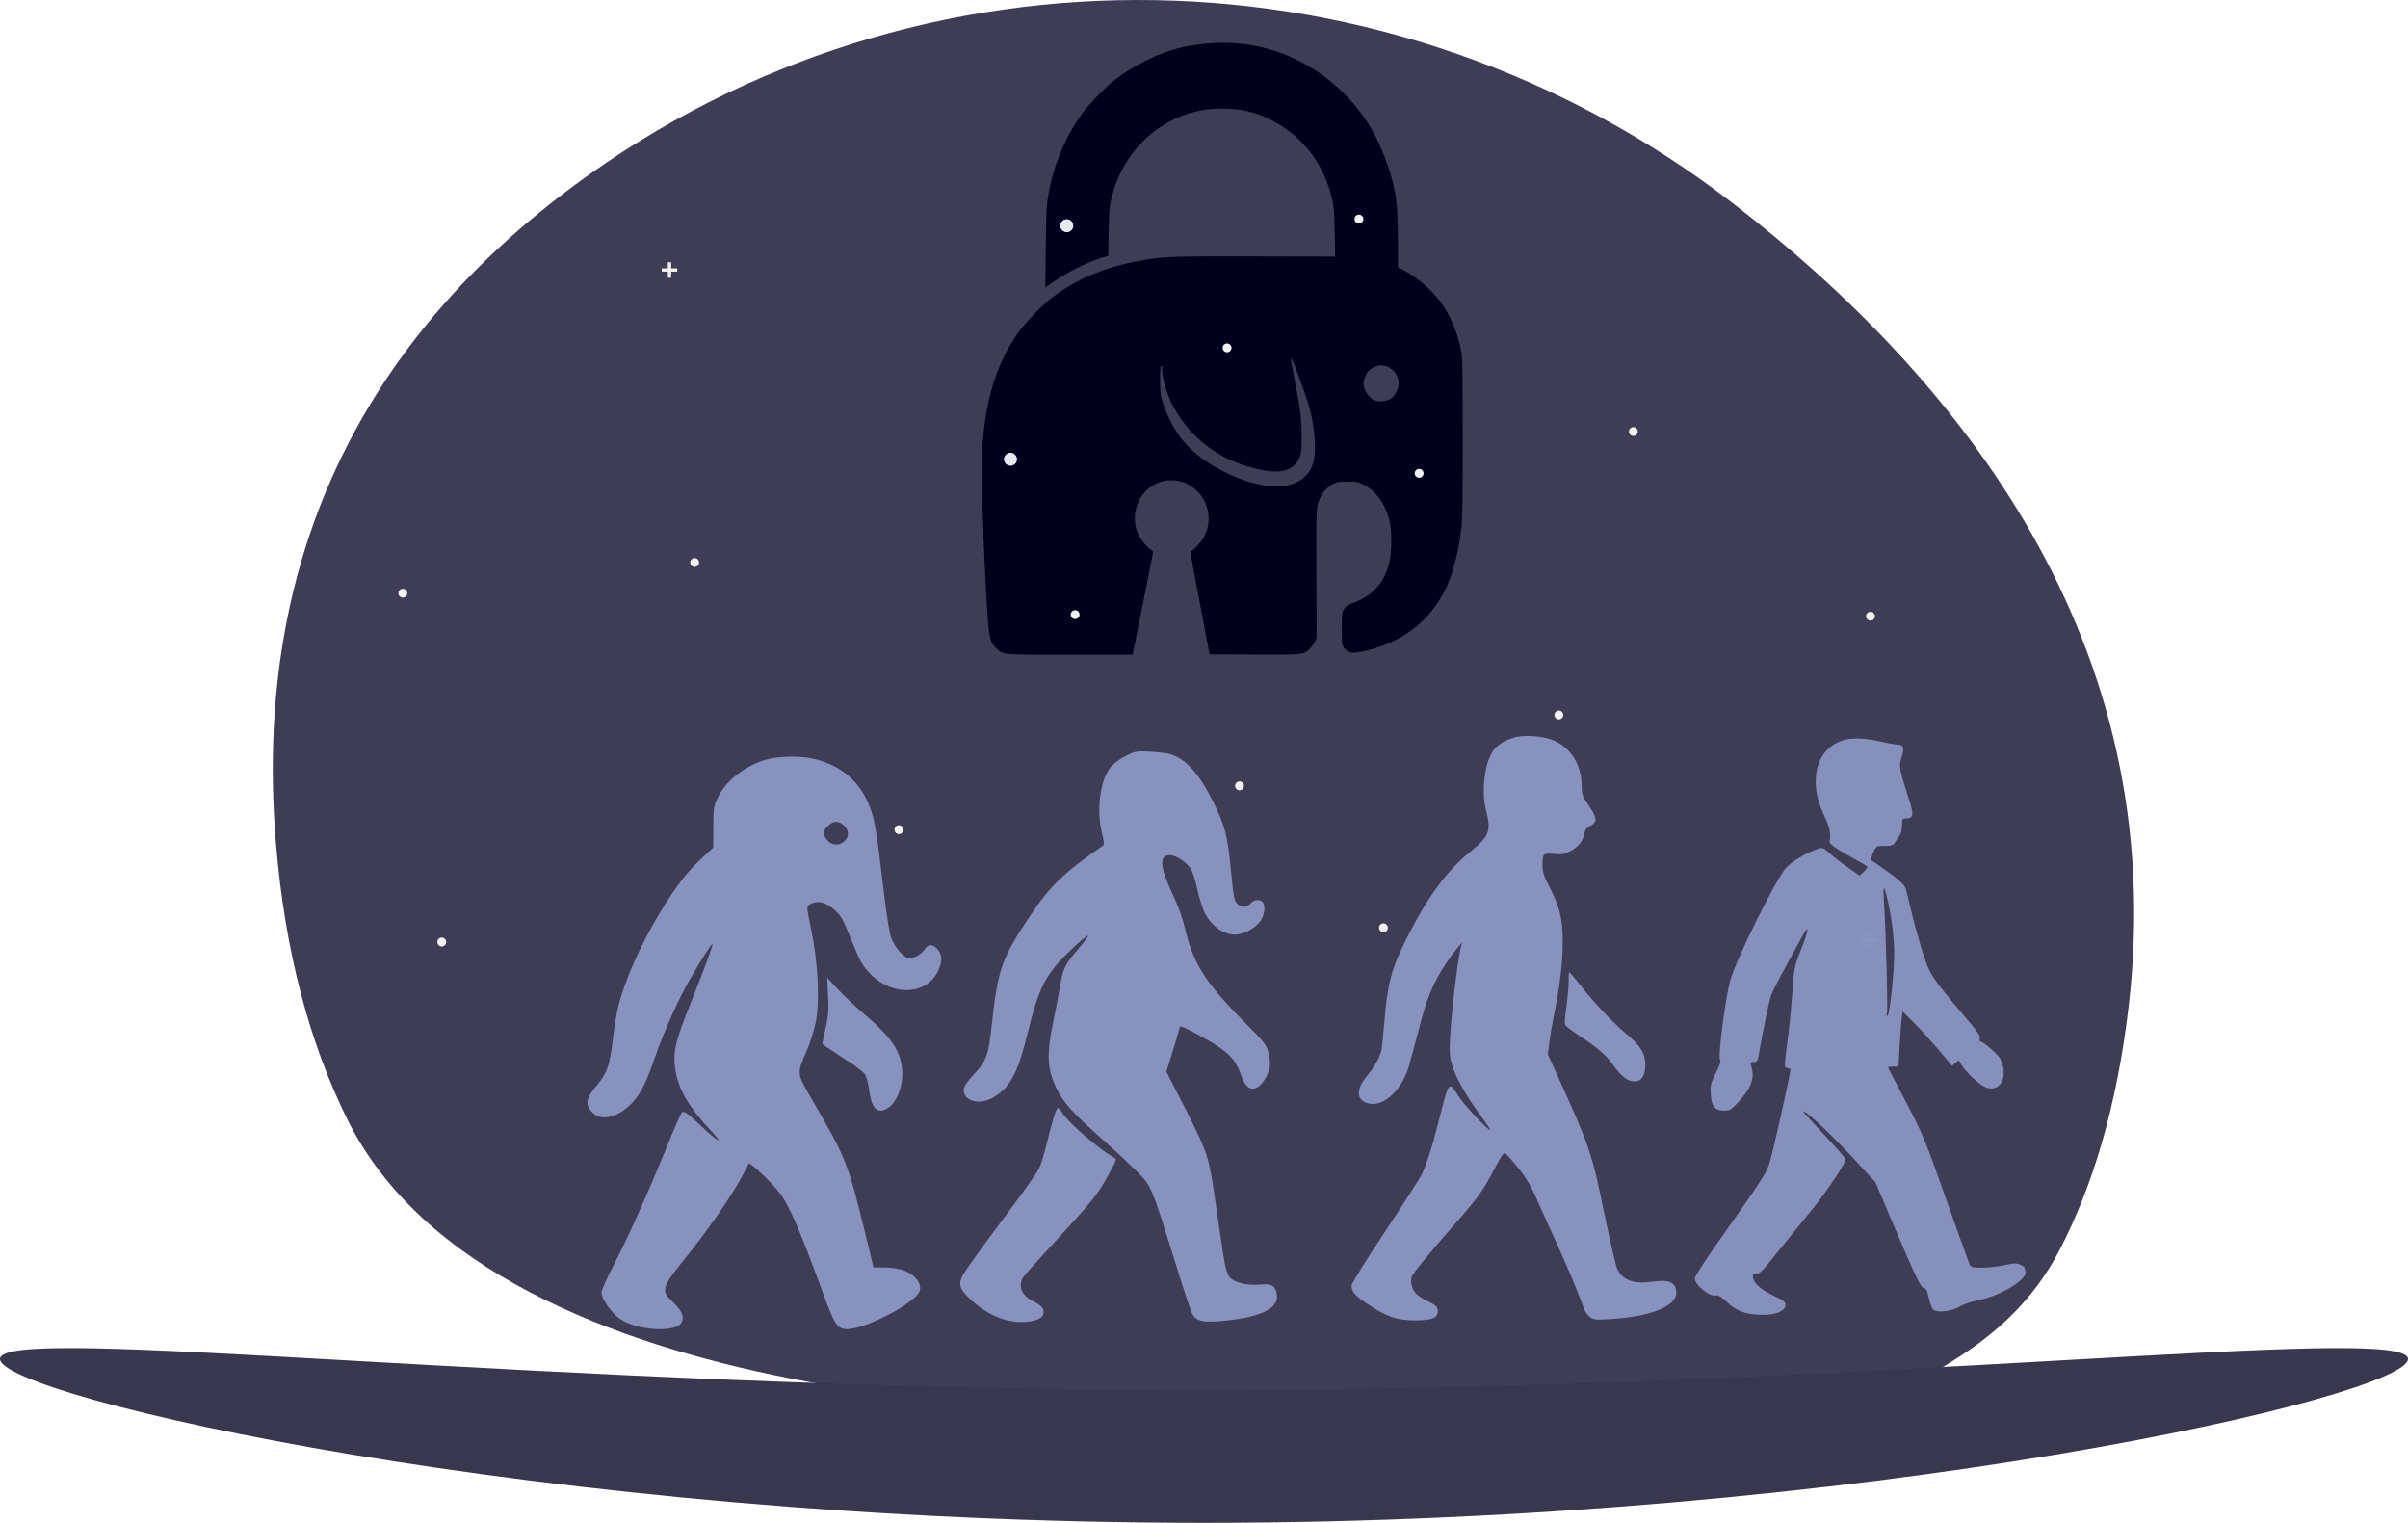
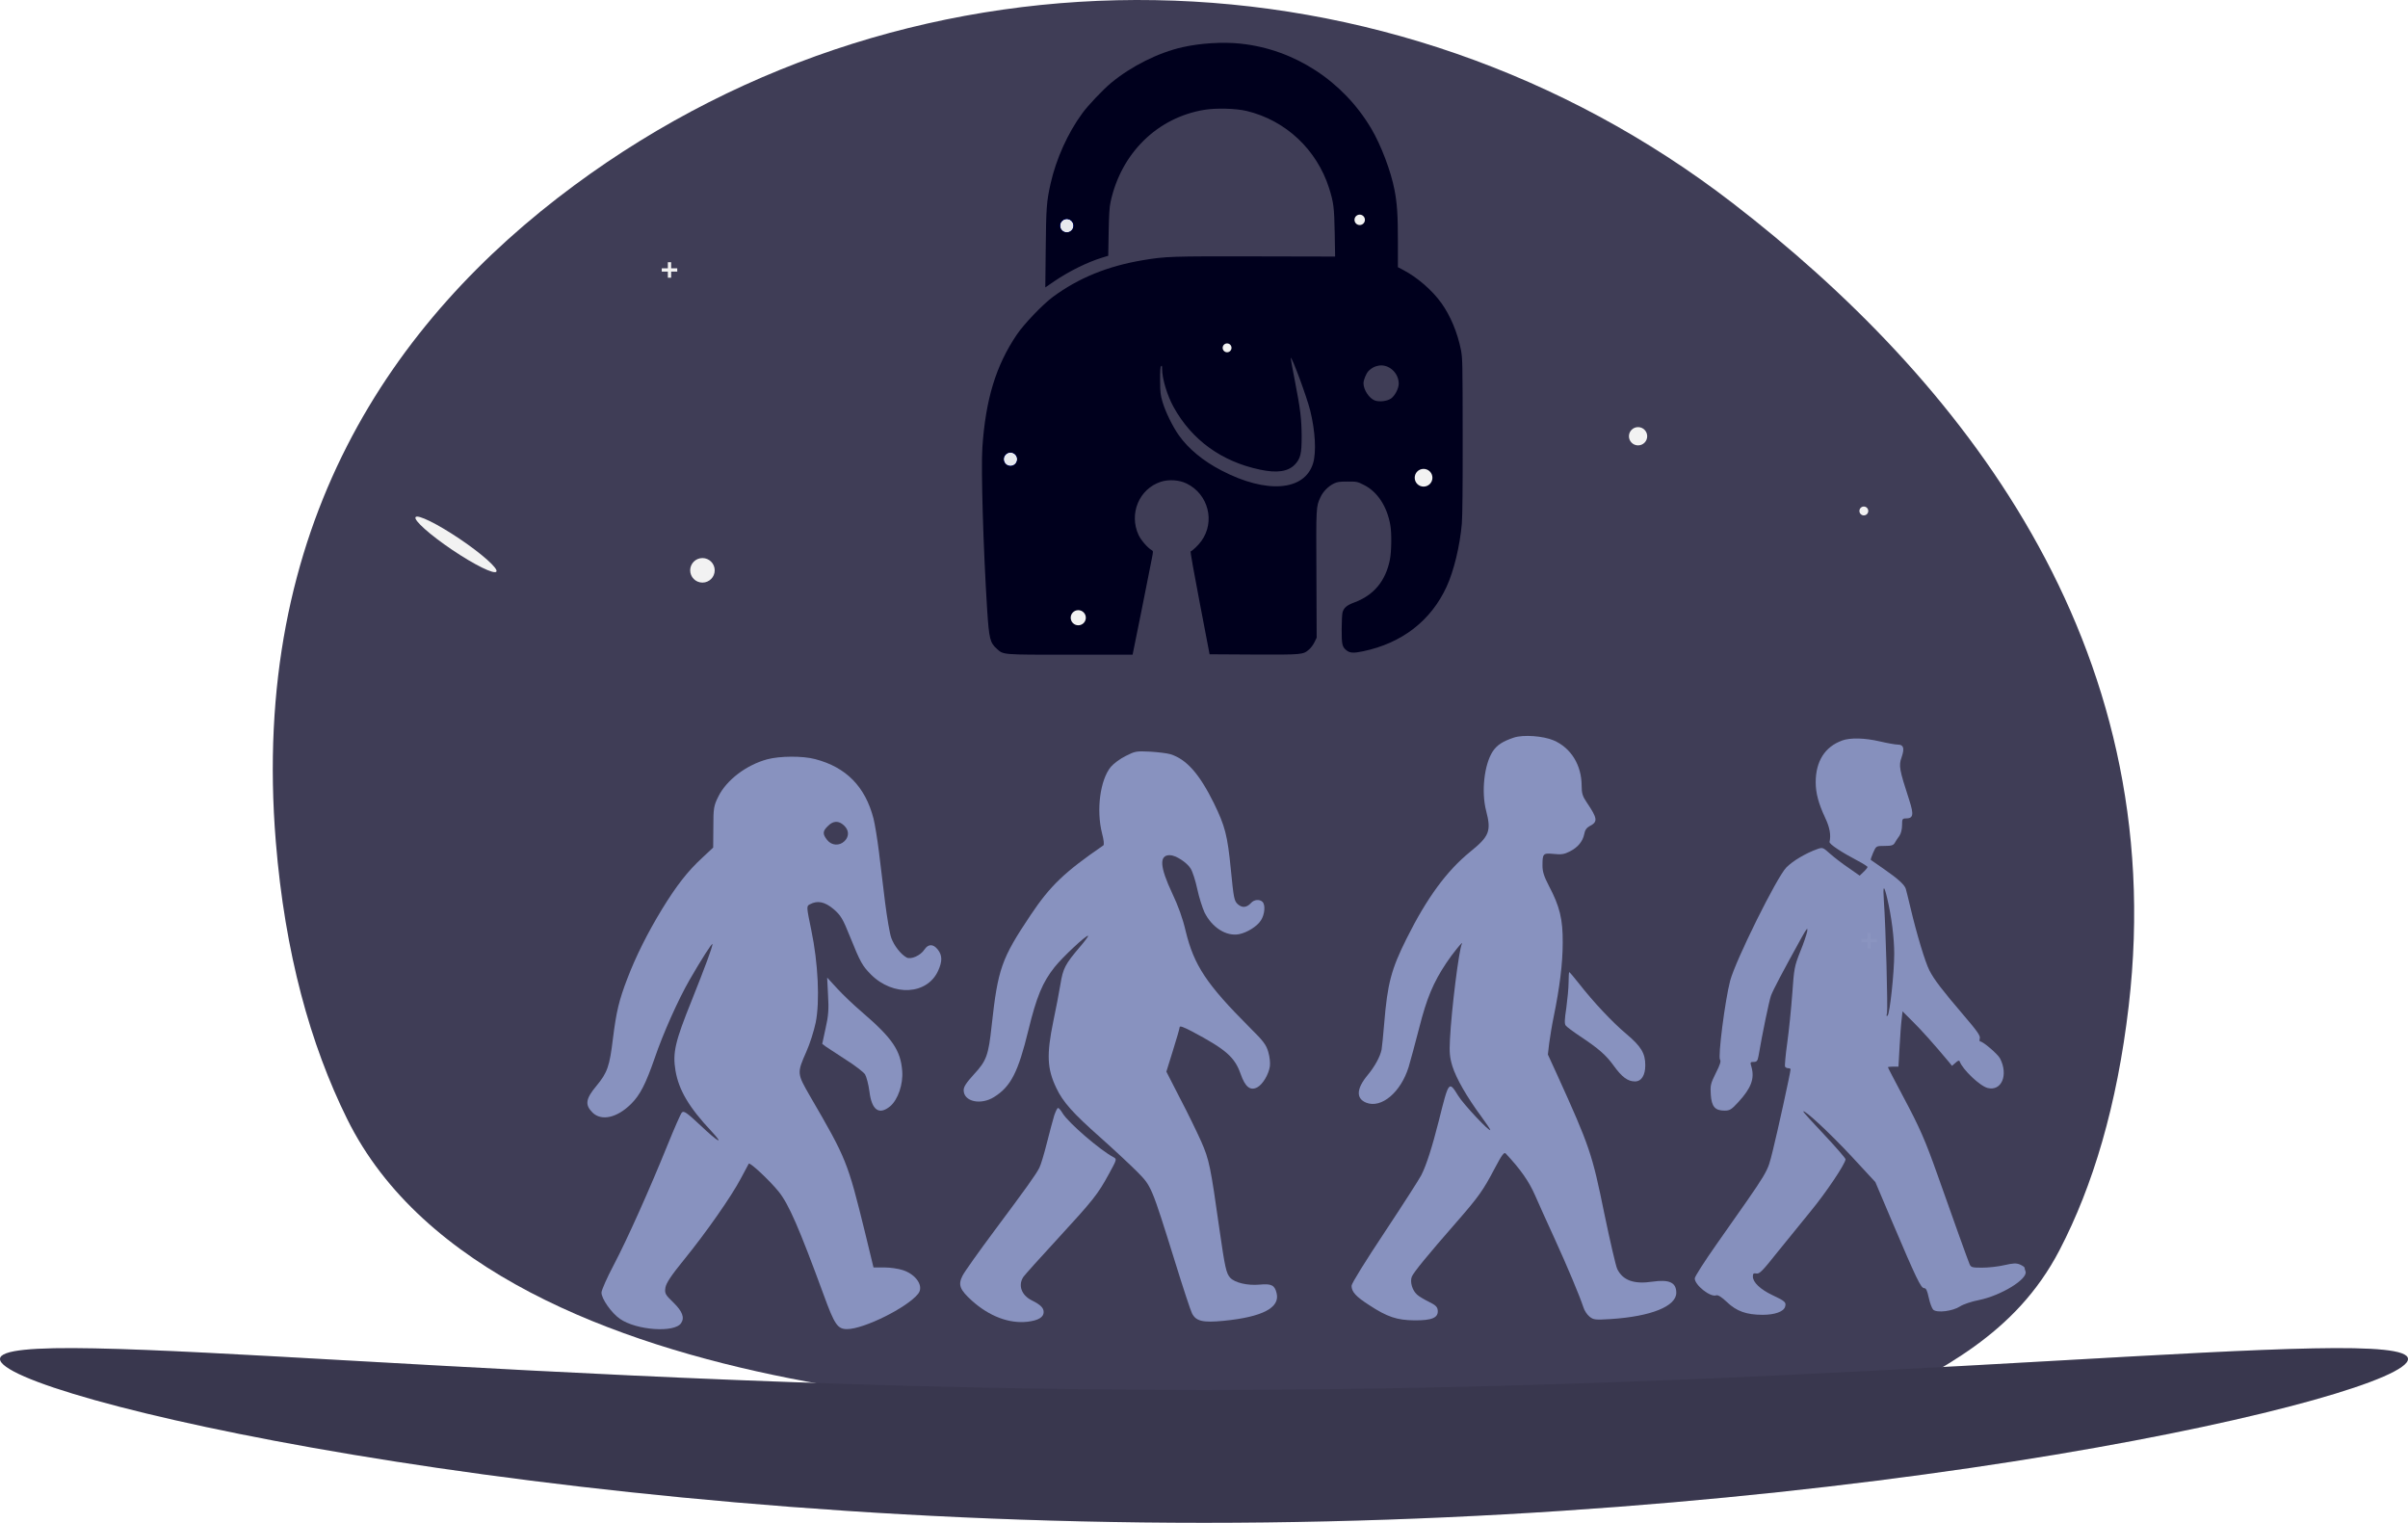
<svg xmlns="http://www.w3.org/2000/svg" width="287.867mm" height="182.023mm" viewBox="0 0 287.867 182.023" version="1.1" id="svg1" xml:space="preserve">
  <defs id="defs1" />
  <g id="layer1" transform="translate(36.44236,-51.94457)" style="display:inline">
    <path data-name="Path 83" d="m 218.037,172.182 c -1.394,11.946 -4.292,21.537 -8.268,29.186 -5.292,10.192 -14.343,14.298 -22.429,18.595 a 51.137,51.137 0 0 1 -7.265,3.159 c -14.713,5.106 -31.181,3.752 -44.117,1.056 a 173.906,173.906 0 0 0 -27.54,-3.482 q -3.961,-0.179 -7.93,-0.177 c -4.08,0.005 -77.541,1.4 -95.427,-34.811 C 0.644,176.776 -2.383,165.864 -3.47,152.564 -6.547,114.961 10.365,90.265 32.18,74.123 73.447,43.587 130.012,44.868 170.671,76.207 c 27.083,20.876 52.44,52.47 47.366,95.975 z" fill="#3f3d56" id="path1" style="stroke-width:0.265" />
-     <circle data-name="Ellipse 13" cx="187.166" cy="125.601" r="0.529" fill="#f2f2f2" id="circle8-7" style="display:inline;stroke-width:0.265" />
+     <circle data-name="Ellipse 13" cx="186.372" cy="113.021" r="0.529" fill="#f2f2f2" id="circle8-7" style="display:inline;stroke-width:0.265" />
    <circle data-name="Ellipse 11" cx="91.087" cy="78.922" r="0.794" fill="#f2f2f2" id="circle6" style="stroke-width:0.265" />
    <circle data-name="Ellipse 12" cx="84.354" cy="106.836" r="0.794" fill="#f2f2f2" id="circle7" style="stroke-width:0.265" />
    <path d="m 111.913,57.169 c 6.4,0.681 12.218,4.475 15.578,10.155 1.164,1.97 2.337,5.062 2.769,7.294 0.321,1.666 0.411,3.018 0.411,6.236 v 3.029 l 0.622,0.325 c 1.675,0.87 3.471,2.421 4.574,3.961 1.083,1.509 1.926,3.532 2.337,5.586 0.191,1.027 0.201,1.404 0.211,10.239 0.01,6.183 -0.03,9.621 -0.1,10.532 -0.231,2.672 -0.963,5.691 -1.826,7.556 -1.876,4.066 -5.327,6.739 -9.991,7.713 -1.144,0.241 -1.575,0.21 -1.986,-0.126 -0.502,-0.409 -0.562,-0.681 -0.562,-2.473 0,-0.912 0.05,-1.824 0.1,-2.033 0.15,-0.566 0.512,-0.87 1.384,-1.195 2.347,-0.859 3.772,-2.568 4.283,-5.135 0.191,-0.975 0.221,-3.154 0.05,-4.119 -0.391,-2.243 -1.545,-4.003 -3.17,-4.81 -0.772,-0.388 -0.813,-0.398 -1.946,-0.398 -0.973,0 -1.234,0.042 -1.625,0.231 -0.662,0.314 -1.304,0.964 -1.605,1.624 -0.542,1.163 -0.532,1.1 -0.492,9.264 l 0.03,7.546 -0.261,0.534 c -0.14,0.293 -0.421,0.681 -0.632,0.859 -0.742,0.639 -0.752,0.639 -6.6,0.618 l -5.306,-0.032 -1.174,-6.131 c -0.652,-3.375 -1.144,-6.141 -1.093,-6.162 0.251,-0.094 0.953,-0.776 1.294,-1.258 1.665,-2.316 0.823,-5.586 -1.765,-6.854 -0.893,-0.44 -2.147,-0.524 -3.1,-0.21 -2.598,0.849 -3.832,3.836 -2.648,6.372 0.281,0.597 1.073,1.52 1.555,1.792 0.201,0.115 0.201,0.136 0.02,1.048 -0.411,2.106 -2.187,11.004 -2.247,11.214 l -0.05,0.241 h -7.443 c -8.266,0 -7.975,0.021 -8.777,-0.702 -0.823,-0.734 -0.933,-1.174 -1.164,-4.695 -0.461,-7.284 -0.742,-16.726 -0.572,-19.367 0.391,-5.764 1.615,-9.788 4.113,-13.488 0.873,-1.289 3.1,-3.616 4.333,-4.527 3.08,-2.264 6.52,-3.668 10.763,-4.381 2.708,-0.451 3.38,-0.472 13.402,-0.451 l 9.56,0.021 -0.05,-2.851 c -0.06,-3.06 -0.13,-3.605 -0.672,-5.334 -1.475,-4.611 -5.186,-8.091 -9.83,-9.212 -1.274,-0.314 -3.651,-0.377 -5.066,-0.147 -5.637,0.922 -9.991,5.198 -11.235,11.056 -0.13,0.576 -0.181,1.52 -0.221,3.584 l -0.05,2.809 -0.722,0.22 c -1.776,0.545 -3.952,1.624 -5.718,2.819 l -1.083,0.744 0.05,-4.643 c 0.05,-4.873 0.1,-5.617 0.582,-7.766 0.662,-2.945 2.046,-6.026 3.792,-8.405 0.682,-0.943 2.458,-2.809 3.421,-3.616 2.407,-2.002 5.668,-3.637 8.567,-4.286 2.137,-0.482 4.825,-0.65 6.982,-0.419 z m 6.46,40.4 c 0.642,3.291 0.782,4.454 0.792,6.592 0,2.012 -0.14,2.61 -0.813,3.312 -0.813,0.849 -2.137,1.038 -4.163,0.608 -4.594,-0.964 -8.155,-3.542 -10.332,-7.483 -0.772,-1.394 -1.374,-3.396 -1.374,-4.59 0,-0.346 -0.02,-0.398 -0.13,-0.293 -0.08,0.084 -0.12,0.576 -0.11,1.719 0.01,1.415 0.04,1.698 0.281,2.526 0.341,1.184 1.224,2.987 1.966,4.024 1.144,1.614 2.909,3.071 5.096,4.202 5.407,2.819 9.961,2.452 10.954,-0.891 0.391,-1.341 0.251,-3.836 -0.351,-6.278 -0.391,-1.582 -2.187,-6.445 -2.327,-6.298 -0.02,0.021 0.201,1.31 0.512,2.851 z m 9.439,-1.75 c -0.221,0.105 -0.522,0.325 -0.672,0.493 -0.281,0.314 -0.582,1.058 -0.582,1.446 0,0.786 0.692,1.824 1.374,2.065 0.562,0.189 1.455,0.073 1.916,-0.241 0.471,-0.335 0.923,-1.195 0.923,-1.782 0,-1.163 -0.983,-2.18 -2.107,-2.18 -0.251,0 -0.632,0.094 -0.853,0.199 z" id="path1-3" style="display:inline;mix-blend-mode:color-burn;fill:#8892bf;fill-opacity:1;stroke:none;stroke-width:0.01" transform="translate(-1.1041667e-6)" />
-     <circle data-name="Ellipse 13" cx="133.21" cy="108.52" r="0.529" fill="#f2f2f2" id="circle8" style="stroke-width:0.265" />
-     <circle data-name="Ellipse 14" cx="11.712" cy="122.843" r="0.529" fill="#f2f2f2" id="circle9" style="stroke-width:0.265" />
-     <circle data-name="Ellipse 14" cx="16.369" cy="164.548" fill="#f2f2f2" id="circle9-6" style="display:inline;stroke-width:0.265" r="0.529" />
-     <circle data-name="Ellipse 15" cx="126.012" cy="78.128" r="0.529" fill="#f2f2f2" id="circle10" style="stroke-width:0.265" />
-     <circle data-name="Ellipse 16" cx="158.82" cy="103.528" r="0.529" fill="#f2f2f2" id="circle11" style="stroke-width:0.265" />
-     <circle data-name="Ellipse 16" cx="92.085" cy="125.408" r="0.529" fill="#f2f2f2" id="circle11-0" style="display:inline;stroke-width:0.265" />
+     <circle data-name="Ellipse 13" cx="133.74" cy="109.05" r="1.059" fill="#f2f2f2" id="circle8" style="stroke-width:0.529" />
+     <ellipse data-name="Ellipse 14" cx="80.382" cy="86.937" fill="#f2f2f2" id="circle9" style="stroke-width:1.075" rx="5.826" ry="0.794" transform="rotate(33.9789)" />
+     <circle data-name="Ellipse 15" cx="126.105" cy="78.222" r="0.623" fill="#f2f2f2" id="circle10" style="stroke-width:0.311" />
+     <circle data-name="Ellipse 16" cx="159.382" cy="104.09" r="1.091" fill="#f2f2f2" id="circle11" style="stroke-width:0.545" />
+     <circle data-name="Ellipse 16" cx="92.46" cy="125.783" r="0.904" fill="#f2f2f2" id="circle11-0" style="display:inline;stroke-width:0.452" />
    <path data-name="Path 89" d="m 44.52,84.018 h -0.73 v -0.73 h -0.392 v 0.73 h -0.73 v 0.391 h 0.73 v 0.73 h 0.392 v -0.73 h 0.73 z" fill="#f2f2f2" id="path12" style="stroke-width:0.265" />
    <path data-name="Path 90" d="m 187.924,164.187 h -0.73 v -0.73 h -0.392 v 0.73 h -0.73 v 0.391 h 0.73 v 0.73 h 0.392 v -0.73 h 0.73 z" fill="#f2f2f2" id="path13" style="stroke-width:0.265" />
    <path data-name="Path 91" d="m 251.424,214.389 c 0,4.384 -64.441,19.579 -143.933,19.579 -79.492,0 -143.933,-15.195 -143.933,-19.579 0,-4.384 64.441,3.704 143.933,3.704 79.492,0 143.933,-8.088 143.933,-3.704 z" fill="#3f3d56" id="path14" style="stroke-width:0.265" />
    <path data-name="Path 92" d="m 251.424,214.389 c 0,4.384 -64.441,19.579 -143.933,19.579 -79.492,0 -143.933,-15.195 -143.933,-19.579 0,-4.384 64.441,3.704 143.933,3.704 79.492,0 143.933,-8.088 143.933,-3.704 z" opacity="0.1" id="path15" style="stroke-width:0.265" />
    <g id="g11" transform="matrix(0.2106086,0,0,0.2106086,-54.0457,111.4079)" style="display:inline;mix-blend-mode:normal;fill:#8892bf;fill-opacity:1;stroke:none">
      <path d="m 519.1,148.6 c -11.9,3.2 -23.2,11.8 -27.8,21.2 -2.6,5.2 -2.8,6.7 -2.8,17.3 l -0.1,11.6 -6.2,5.8 c -8.3,7.6 -14.7,15.9 -22.8,29.1 -8.3,13.6 -15,27.1 -19.7,39.4 -4.8,12.5 -6.3,18.9 -8.2,34.1 -1.9,15.7 -3.1,19.3 -9.4,26.9 -6.1,7.3 -6.6,10.7 -2.2,15.1 5.1,5 14,3 22,-5 5,-5 8.2,-11.2 13.3,-25.9 4.8,-14.1 13.4,-33.3 19.8,-44.4 6.5,-11.3 13,-21.5 13,-20.3 -0.1,1.9 -3.9,12.2 -11.8,32 -9.4,23.3 -10.9,29.6 -9.2,39.8 1.9,11.1 7.7,20.9 20.4,34.4 7.7,8.3 3.8,6.2 -6.3,-3.4 -7.7,-7.2 -9.4,-8.4 -10.5,-7.2 -0.7,0.8 -4.3,9 -8.1,18.4 -10.3,25.4 -22.8,53.4 -30.6,68.2 -3.8,7.2 -6.9,14.2 -6.9,15.6 0,3.5 5.7,11.6 10.5,14.9 9.4,6.5 31,8 34.7,2.4 2.1,-3.1 0.7,-6.7 -4.3,-11.6 -4.8,-4.6 -5.1,-5.3 -4.6,-8.6 0.4,-2.5 3.4,-7 10.4,-15.6 12.7,-15.6 27.1,-36.2 32.4,-46.3 2.3,-4.4 4.4,-8.2 4.5,-8.4 0.7,-0.9 11.9,9.6 17,15.9 5.7,7.1 11.5,20.4 25.5,58.5 6.2,17 7.9,19.5 13.3,19.5 9.5,0 34.1,-12.2 40.3,-20 3.4,-4.1 -0.8,-10.8 -8.4,-13.4 -2.6,-0.9 -7.4,-1.6 -10.8,-1.6 h -6.1 l -4.8,-19.8 C 564.7,377 564.1,375.4 543.5,340 c -7.6,-13.2 -7.6,-13.2 -2.2,-25.5 2,-4.4 4.3,-11.8 5.3,-16.5 2.4,-12 1.4,-33.7 -2.5,-52.4 -2.8,-13.5 -2.8,-13.7 -0.8,-14.7 4.3,-2.3 8.4,-1.5 13.4,2.7 4.1,3.5 5.3,5.5 9.3,15.5 6,14.9 7.1,16.7 11.9,21.6 12.7,12.7 32,11.6 38.2,-2.1 2.4,-5.3 2.4,-8.7 -0.2,-12 -2.6,-3.3 -5.4,-3.3 -7.6,0 -2.2,3.4 -7.7,5.8 -10.1,4.5 -3.3,-1.8 -7.1,-6.7 -8.7,-11.1 -0.9,-2.5 -2.4,-11.4 -3.5,-20 -1,-8.5 -2.6,-21.5 -3.5,-28.8 -0.9,-7.3 -2.3,-15.8 -3.1,-19 -4.7,-18.1 -15.5,-29.1 -33.1,-33.7 -7.1,-1.9 -20.1,-1.8 -27.2,0.1 z m 43.6,37.6 c 2.8,2.6 3,6.1 0.3,8.8 -2.9,2.9 -7.4,2.6 -9.9,-0.6 -2.7,-3.4 -2.6,-5 0.4,-7.9 3,-3.1 6.2,-3.2 9.2,-0.3 z" id="path3-2" style="fill:#8892bf;fill-opacity:1;stroke:none;stroke-width:0.1" />
      <path d="m 553.6,282.5 c 0.5,7.8 0.2,11.9 -1.4,18.8 l -1.9,8.8 2.1,1.6 c 1.2,0.8 6.2,4.1 11.3,7.4 5.1,3.2 10,7 10.9,8.3 0.8,1.4 2,5.8 2.5,9.8 1.3,10.6 5.5,13.5 11.8,8.3 4.4,-3.8 7.4,-12.5 6.8,-20 -0.9,-11.7 -5.6,-18.6 -22.7,-33.3 -4.7,-4 -11.1,-10.1 -14.2,-13.5 l -5.7,-6.2 z" id="path4-3" style="fill:#8892bf;fill-opacity:1;stroke:none;stroke-width:0.1" />
    </g>
    <g id="g14" transform="matrix(0.191259,0,0,0.191259,54.85265,37.11315)" style="display:inline;mix-blend-mode:normal;fill:#8892bf;fill-opacity:1;stroke:none">
      <path d="m 226.3,550 c -3.5,1.7 -7.6,4.8 -9.3,6.8 -6.7,8.1 -9.2,27 -5.5,41.6 1.1,4.1 1.4,7.1 0.8,7.5 -24.3,16.7 -33.2,25.2 -45.5,43.6 -18.2,27.2 -20.4,33.5 -24.3,69 -2,18.6 -3.2,22 -11.1,30.5 -4.8,5.3 -6.4,7.7 -6.4,9.9 0,7.2 10.8,9.5 19.1,4.2 10.4,-6.5 15,-15.6 21.3,-41.5 5.2,-21.3 8.9,-30.1 16.4,-39.6 5.1,-6.4 20.1,-20.4 21,-19.6 0.2,0.3 -2.1,3.4 -5.2,7 -9.2,10.8 -10.5,13.4 -12.1,23.2 -0.8,4.9 -2.8,15.4 -4.5,23.4 -4.2,20.5 -3.9,29.4 1.9,41.5 4.1,8.7 10.4,15.8 27.5,30.9 8.3,7.4 18.6,17 22.9,21.3 9.1,9.2 8.9,8.7 23.8,56.4 5,16.2 9.8,30.7 10.6,32.2 2.5,5 6.8,6 20,4.7 24.1,-2.4 35.2,-8.2 32.9,-17.3 -1.2,-5 -3.3,-6 -10.6,-5.3 -7.6,0.7 -15.6,-1.2 -18.4,-4.3 -2.5,-2.7 -3.3,-6.5 -6.7,-30.1 -5.6,-39.6 -6.4,-43.6 -11.4,-55 -2.6,-5.8 -8.5,-18 -13.3,-27.1 l -8.5,-16.6 4.1,-13.2 c 2.3,-7.3 4.2,-13.9 4.2,-14.6 0,-1 2.5,-0.1 7.8,2.7 21.1,11.2 26.6,16 30.3,26.5 2.9,8.3 6.1,10.8 10.6,8.3 3.3,-1.9 6.9,-7.9 7.7,-13 0.3,-2.2 -0.1,-5.9 -1,-9 -1.3,-4.5 -3,-6.8 -11.6,-15.3 -27,-27 -34.8,-38.8 -40,-60.1 -1.9,-8.2 -4.7,-15.9 -8.5,-23.9 -7.7,-16.4 -8.2,-23.7 -1.5,-23.7 3.7,0 10.7,4.5 13.1,8.4 1.2,1.9 3,7.6 4.1,12.7 1.1,5.2 3.2,11.7 4.5,14.6 4.7,9.5 13.6,15.2 21.6,13.7 5.1,-1 11.5,-5 13.8,-8.8 2.3,-3.7 2.8,-9.5 0.9,-11.4 -1.8,-1.8 -5.3,-1.5 -7.2,0.7 -2.7,2.9 -5.4,3.2 -8.2,0.8 -2.3,-2.1 -2.6,-3.4 -4.4,-21.7 -2.1,-21.5 -3.6,-27.1 -10.6,-41.5 -9.1,-18.4 -17.2,-27.5 -27.2,-30.6 -2,-0.6 -7.7,-1.3 -12.7,-1.6 -8.6,-0.4 -9.3,-0.3 -15.2,2.7 z" id="path9" style="fill:#8892bf;fill-opacity:1;stroke:none;stroke-width:0.1" />
      <path d="m 181.6,774.7 c -0.8,2.7 -2.9,10.4 -4.6,17.2 -1.7,6.8 -3.8,13.8 -4.7,15.5 -2.2,4.3 -8,12.4 -28.3,39.6 -9.6,12.9 -18.5,25.4 -19.7,27.8 -2.9,5.7 -1.8,8.7 5.8,15.6 10.9,9.8 23.3,14.5 34.8,13.2 6.7,-0.8 10.1,-2.8 10.1,-6 0,-2.7 -1.9,-4.6 -7.5,-7.4 -6.4,-3.2 -8.6,-9.4 -5.2,-14.6 0.9,-1.3 10.5,-12 21.3,-23.7 22.4,-24.4 25.2,-27.8 32.2,-40.7 5,-9.1 5,-9.2 2.9,-10.4 -8.4,-4.4 -28.1,-21.4 -31.8,-27.4 -1.1,-1.9 -2.4,-3.4 -2.9,-3.4 -0.5,0 -1.5,2.1 -2.4,4.7 z" id="path11" style="fill:#8892bf;fill-opacity:1;stroke:none;stroke-width:0.1" />
    </g>
    <path d="m 183.772,140.466 c -2.046,0.732 -3.154,2.478 -3.154,4.975 0,1.314 0.338,2.553 1.126,4.243 0.563,1.183 0.713,2.084 0.526,2.891 -0.056,0.263 1.427,1.239 3.398,2.272 0.638,0.338 1.145,0.657 1.145,0.732 0,0.075 -0.207,0.338 -0.469,0.582 l -0.469,0.451 -1.314,-0.92 c -0.732,-0.488 -1.727,-1.258 -2.215,-1.69 -0.864,-0.77 -0.901,-0.789 -1.54,-0.563 -1.371,0.488 -2.929,1.408 -3.699,2.197 -1.145,1.164 -6.102,11.171 -6.721,13.555 -0.601,2.291 -1.483,9.106 -1.202,9.425 0.131,0.169 0,0.601 -0.507,1.596 -0.62,1.239 -0.676,1.483 -0.601,2.572 0.094,1.446 0.507,1.915 1.652,1.915 0.62,0 0.826,-0.131 1.652,-1.033 1.521,-1.652 1.953,-2.797 1.558,-4.187 -0.169,-0.563 -0.15,-0.601 0.263,-0.601 0.376,0 0.469,-0.113 0.582,-0.713 0.451,-2.666 1.258,-6.534 1.483,-7.191 0.263,-0.713 1.352,-2.779 3.699,-7.022 0.62,-1.089 0.713,-1.202 0.638,-0.676 -0.075,0.357 -0.432,1.446 -0.845,2.441 -0.676,1.709 -0.732,1.99 -0.939,4.994 -0.131,1.765 -0.394,4.393 -0.601,5.877 -0.207,1.464 -0.319,2.76 -0.263,2.854 0.056,0.113 0.244,0.188 0.394,0.188 0.15,0 0.263,0.056 0.263,0.131 0,0.357 -1.558,7.454 -2.122,9.707 -0.713,2.779 -0.207,1.934 -6.74,11.227 -1.427,2.028 -2.591,3.849 -2.591,4.055 0,0.807 1.877,2.291 2.572,2.028 0.188,-0.075 0.657,0.207 1.277,0.807 1.164,1.108 2.347,1.521 4.281,1.521 1.427,0 2.497,-0.376 2.666,-0.958 0.169,-0.526 0.019,-0.676 -1.502,-1.389 -1.464,-0.695 -2.347,-1.54 -2.347,-2.234 0,-0.357 0.075,-0.413 0.432,-0.357 0.357,0.075 0.751,-0.338 2.478,-2.516 1.145,-1.427 2.929,-3.624 3.98,-4.9 1.821,-2.197 4.187,-5.726 4.187,-6.233 0,-0.131 -1.145,-1.446 -2.553,-2.948 -1.408,-1.483 -2.535,-2.722 -2.497,-2.779 0.188,-0.188 3.211,2.628 5.801,5.407 l 2.816,3.042 1.99,4.694 c 2.91,6.853 3.455,7.979 3.83,7.979 0.244,0 0.376,0.282 0.563,1.145 0.131,0.62 0.376,1.277 0.526,1.427 0.432,0.432 2.347,0.188 3.229,-0.394 0.375,-0.244 1.371,-0.582 2.253,-0.751 2.666,-0.544 5.895,-2.535 5.557,-3.436 -0.056,-0.15 -0.113,-0.338 -0.113,-0.432 0,-0.075 -0.244,-0.244 -0.544,-0.376 -0.451,-0.188 -0.807,-0.169 -1.877,0.075 -0.713,0.169 -1.915,0.3 -2.647,0.3 -1.202,0 -1.333,-0.038 -1.502,-0.413 -0.188,-0.432 -1.953,-5.351 -3.83,-10.664 -1.464,-4.13 -2.122,-5.651 -4.149,-9.444 -0.976,-1.84 -1.784,-3.379 -1.784,-3.436 0,-0.038 0.282,-0.075 0.638,-0.075 h 0.62 l 0.131,-2.309 c 0.075,-1.258 0.169,-2.741 0.244,-3.286 l 0.113,-1.014 1.202,1.202 c 1.014,0.995 2.497,2.647 4.318,4.825 l 0.394,0.488 0.432,-0.375 c 0.282,-0.263 0.432,-0.3 0.488,-0.15 0.338,0.958 2.422,2.948 3.342,3.173 1.671,0.413 2.497,-1.558 1.483,-3.53 -0.282,-0.526 -2.028,-2.028 -2.366,-2.028 -0.094,0 -0.113,-0.169 -0.056,-0.376 0.094,-0.3 -0.338,-0.901 -1.915,-2.741 -2.61,-3.06 -3.548,-4.281 -4.112,-5.388 -0.507,-0.976 -1.521,-4.356 -2.253,-7.454 -0.263,-1.089 -0.507,-2.103 -0.563,-2.272 -0.131,-0.488 -0.939,-1.22 -2.591,-2.366 -0.845,-0.582 -1.558,-1.07 -1.596,-1.108 -0.038,-0.038 0.094,-0.432 0.282,-0.864 0.357,-0.807 0.357,-0.807 1.371,-0.807 0.807,0 1.051,-0.075 1.22,-0.376 0.113,-0.207 0.357,-0.582 0.544,-0.826 0.188,-0.263 0.319,-0.789 0.319,-1.258 0,-0.751 0.038,-0.826 0.451,-0.826 0.901,0 0.976,-0.432 0.413,-2.178 -1.202,-3.699 -1.277,-4.13 -0.92,-5.126 0.375,-1.089 0.244,-1.521 -0.451,-1.521 -0.282,0 -1.239,-0.169 -2.122,-0.376 -1.859,-0.432 -3.548,-0.469 -4.544,-0.113 z m 5.388,18.831 c 0.526,2.215 0.845,4.788 0.845,6.646 0,2.291 -0.526,7.134 -0.789,7.397 -0.131,0.131 -0.169,0.038 -0.075,-0.3 0.113,-0.526 -0.15,-10.382 -0.375,-13.405 -0.131,-1.877 0,-2.009 0.394,-0.338 z" id="path7" style="opacity:0.978;mix-blend-mode:normal;fill:#8892bf;fill-opacity:1;stroke:none;stroke-width:0.019" />
    <g id="g13" transform="matrix(0.1950717,0,0,0.1950717,43.00691,33.53988)" style="mix-blend-mode:normal;fill:#8892bf;fill-opacity:1">
      <path d="m 520.5,546.3 c -6.9,2.3 -10.4,4.6 -13,8.5 -5.2,8 -7.1,24.7 -4,36.5 3.2,12.3 1.9,15.5 -9.7,24.9 -14.4,11.7 -26.5,28.1 -39,53.1 -9.5,19 -11.8,27.7 -13.8,52.2 -0.6,7.1 -1.3,14.3 -1.6,16 -0.9,4.4 -4.2,10.4 -8.6,15.7 -6.8,8.2 -7.2,14.2 -0.9,16.8 9.3,3.8 21.3,-6.3 26.1,-21.9 1.1,-3.6 4,-14.5 6.5,-24.1 4.6,-18.1 8.6,-27.6 16.5,-39.5 3.6,-5.5 10.9,-14.5 9.6,-11.8 -1.8,3.5 -6.4,40.4 -7.3,58.5 -0.4,8 -0.2,10.9 1.5,16.5 2.3,7.4 8.9,18.9 17.7,30.8 3,4.1 5.5,7.8 5.5,8.2 0,1.8 -16.5,-15.7 -19.7,-21 -5.7,-9.2 -5.7,-9.1 -11.8,15.3 -4,15.8 -7.6,27.3 -10.8,33.5 -1.1,2.2 -11.1,17.8 -22.3,34.7 -12.1,18.2 -20.4,31.6 -20.4,33 0,3.7 2.6,6.6 10.7,11.8 11.1,7.3 17.1,9.3 27.8,9.4 10.8,0.1 14.8,-1.6 14.3,-6.2 -0.2,-2.1 -1.4,-3.2 -5.5,-5.2 -2.8,-1.4 -6.1,-3.3 -7.2,-4.4 -2.9,-2.6 -4.4,-7.7 -3.2,-10.9 1,-2.6 9.5,-13 27.6,-33.7 13.1,-15 16.2,-19.3 23,-32.3 4.7,-8.9 6,-10.6 7,-9.5 9,9.6 14.2,17 18,25.7 2.3,5.3 7.7,17.2 12,26.6 7.9,17.3 15.3,35 17.5,41.7 0.6,2.1 2.3,4.7 3.8,5.9 2.5,2 3.4,2.1 13.2,1.5 24.5,-1.6 40,-7.8 40,-16.1 0,-6.3 -4.3,-8.3 -14.6,-6.8 -11.4,1.7 -18.2,-0.8 -21.6,-7.8 -0.9,-1.9 -4.4,-17.1 -7.9,-33.9 -7.5,-36.8 -8.9,-41 -29.1,-85.5 l -5.5,-12 0.8,-6.8 c 0.5,-3.8 1.7,-11.2 2.8,-16.5 3.6,-17.5 5.5,-32.5 5.5,-45.2 0.1,-14.4 -1.8,-22.2 -8.5,-34.9 -2.9,-5.6 -3.9,-8.6 -3.9,-12.2 0,-7.6 0.3,-7.9 6.9,-7.3 4.6,0.5 6.5,0.2 9.8,-1.5 5,-2.5 8,-6.2 8.9,-10.7 0.4,-2.4 1.5,-3.9 3.4,-4.9 5,-2.6 4.8,-4.6 -1.9,-14.5 -2.5,-3.7 -3.1,-5.5 -3.1,-10.1 0,-12.7 -6.5,-23.3 -17.2,-27.9 -6.4,-2.7 -18.5,-3.6 -24.3,-1.7 z" id="path8" style="fill:#8892bf;fill-opacity:1;stroke:none;stroke-width:0.1" />
      <path d="m 554,696.2 c 0,3.5 -0.7,10.6 -1.4,15.8 -1.1,7.2 -1.2,9.8 -0.3,10.8 0.6,0.8 4.5,3.7 8.7,6.5 11.4,7.6 15.8,11.4 20.6,18 5.1,7.1 8.7,9.7 13.1,9.7 3.9,0 6.3,-3.7 6.3,-9.9 0,-7.3 -2.5,-11.5 -11.5,-19.1 -8.6,-7.2 -20.1,-19.4 -29.4,-31.3 -2.9,-3.7 -5.5,-6.7 -5.7,-6.7 -0.2,0 -0.4,2.8 -0.4,6.2 z" id="path10" style="fill:#8892bf;fill-opacity:1;stroke:none;stroke-width:0.1" />
    </g>
-     <circle data-name="Ellipse 15" cx="149.912" cy="137.403" r="0.529" fill="#f2f2f2" id="circle10-1" style="display:inline;stroke-width:0.265" />
-     <circle data-name="Ellipse 15" cx="128.944" cy="162.843" fill="#f2f2f2" id="circle10-1-4" style="display:inline;stroke-width:0.265" r="0.529" />
-     <circle data-name="Ellipse 15" cx="71.02" cy="151.115" r="0.529" fill="#f2f2f2" id="circle10-1-4-2" style="display:inline;stroke-width:0.265" />
-     <circle data-name="Ellipse 15" cx="111.741" cy="145.877" r="0.529" fill="#f2f2f2" id="circle10-1-6" style="display:inline;stroke-width:0.265" />
    <circle data-name="Ellipse 13" cx="110.251" cy="93.523" r="0.529" fill="#f2f2f2" id="circle8-5" style="display:inline;stroke-width:0.265" />
-     <circle data-name="Ellipse 13" cx="46.596" cy="119.181" r="0.529" fill="#f2f2f2" id="circle8-5-8" style="display:inline;stroke-width:0.265" />
+     <circle data-name="Ellipse 13" cx="47.532" cy="120.117" r="1.466" fill="#f2f2f2" id="circle8-5-8" style="display:inline;stroke-width:0.733" />
  </g>
</svg>
